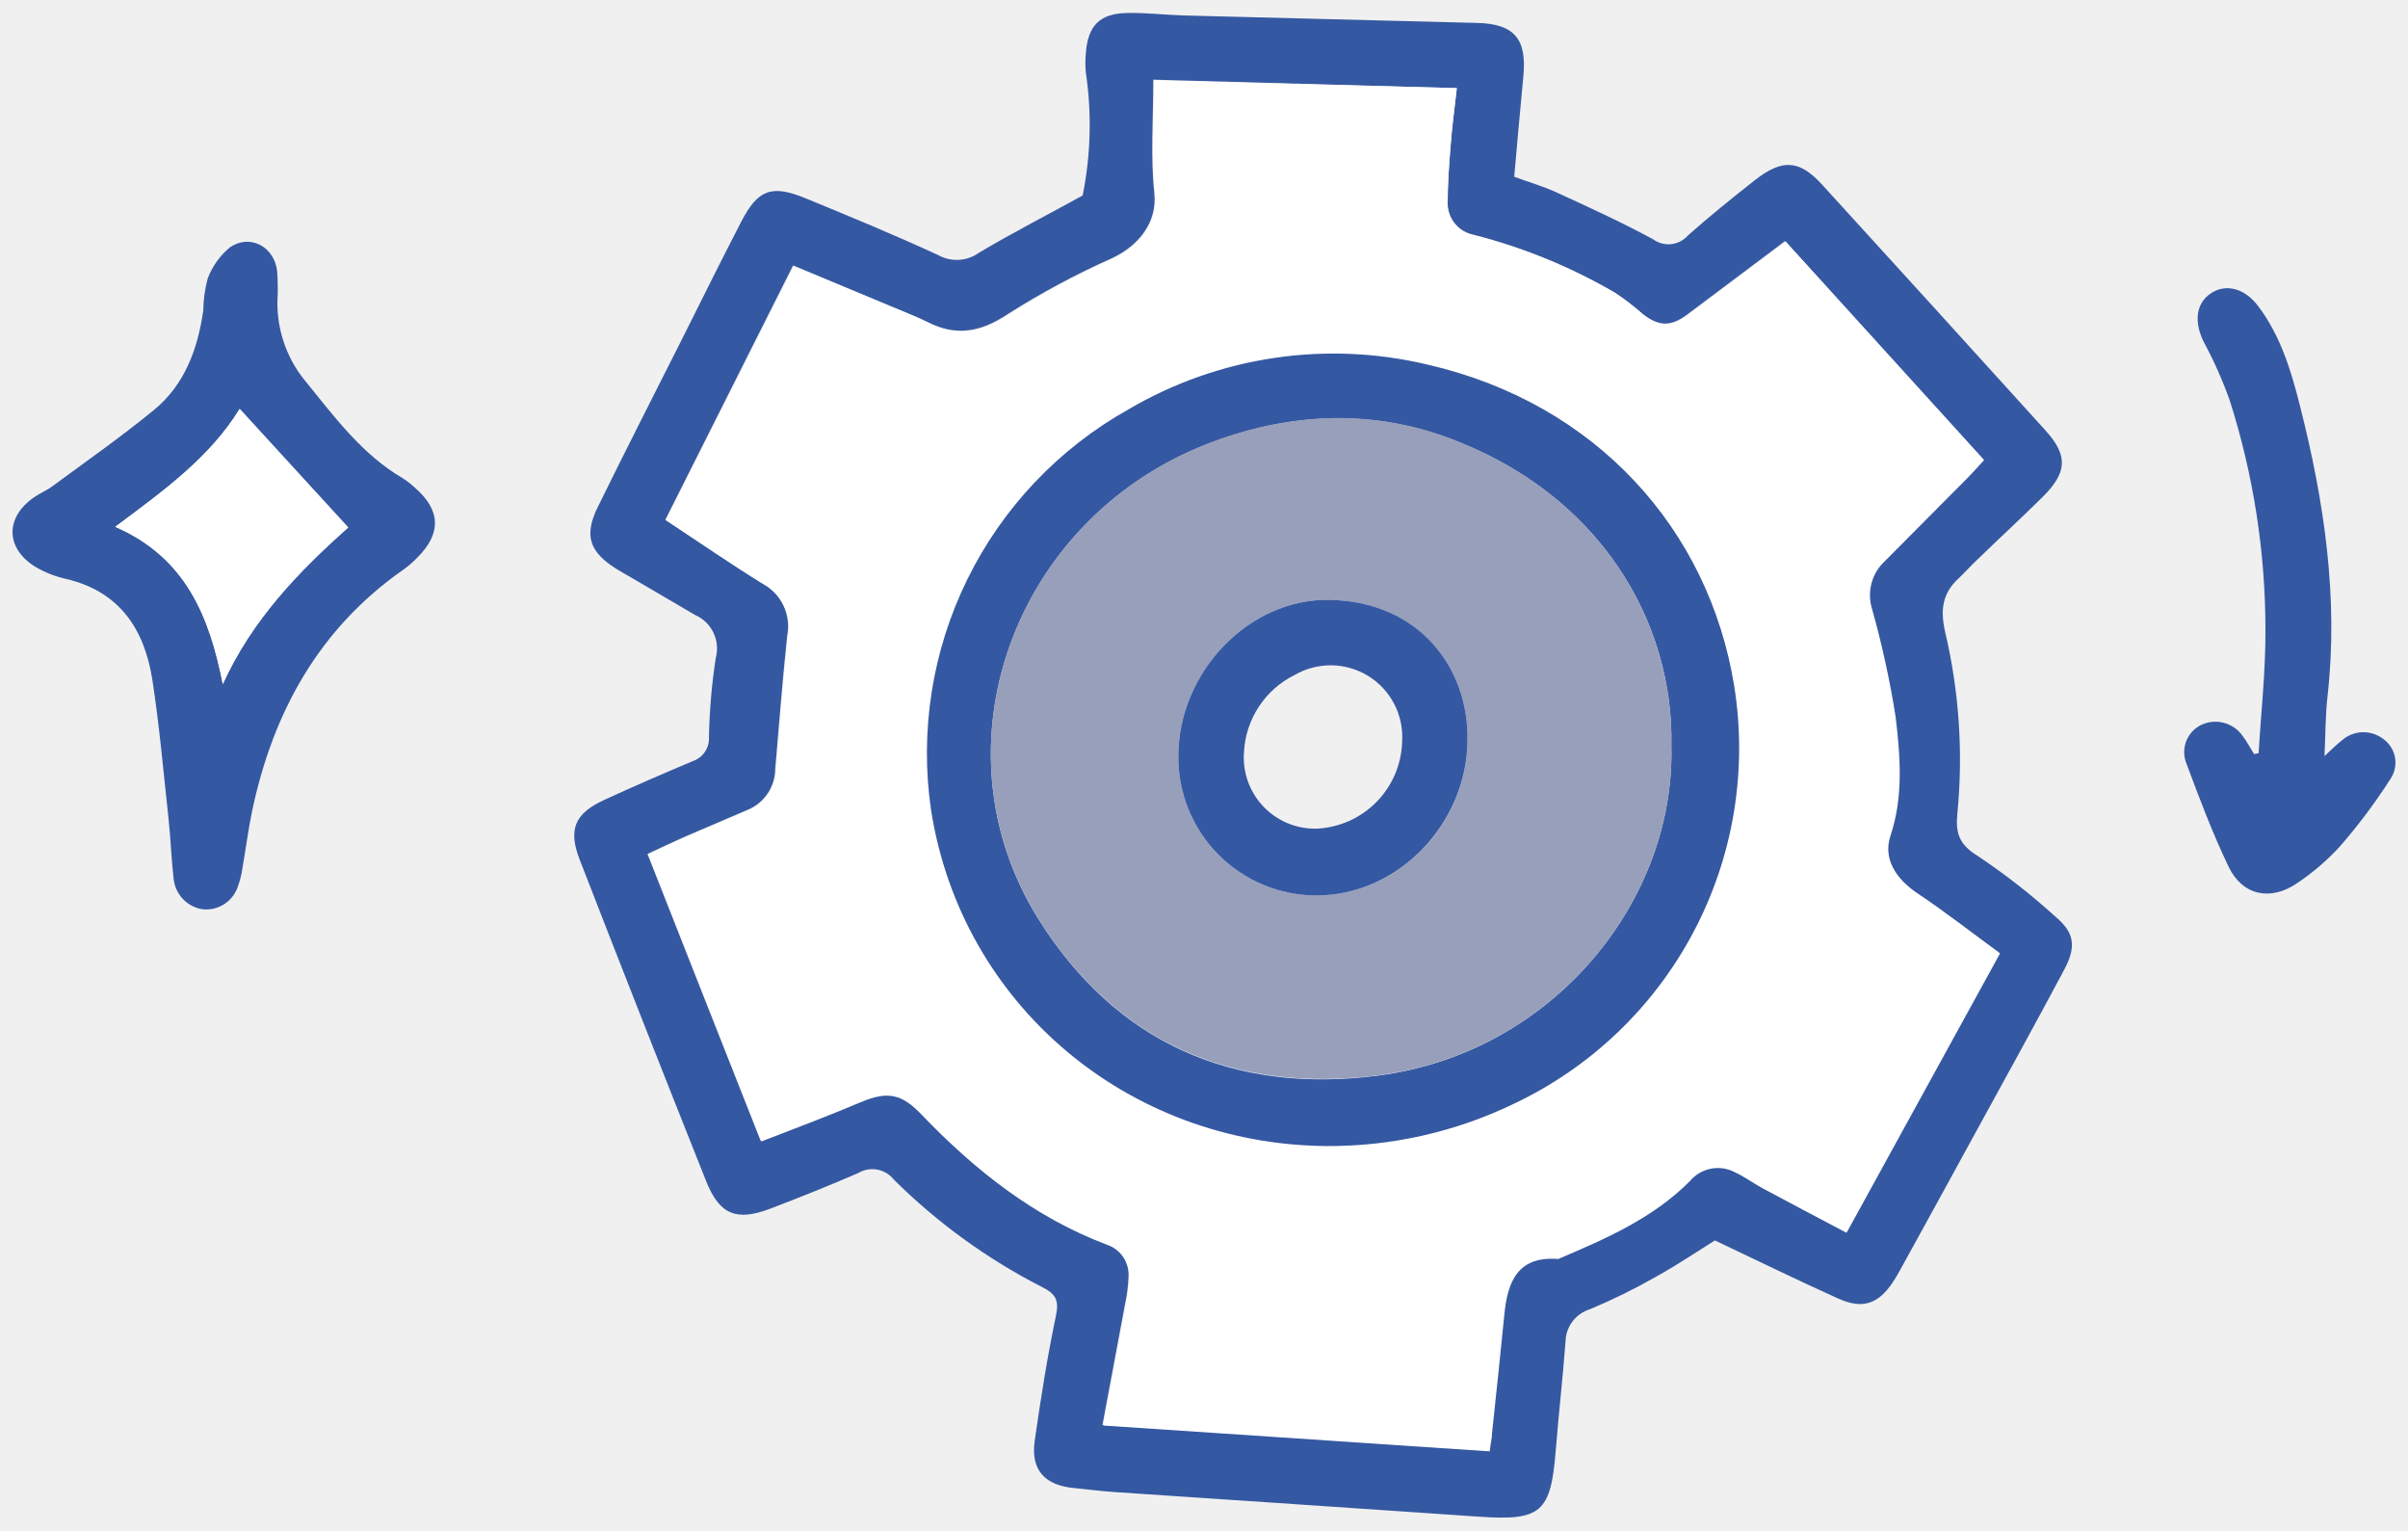
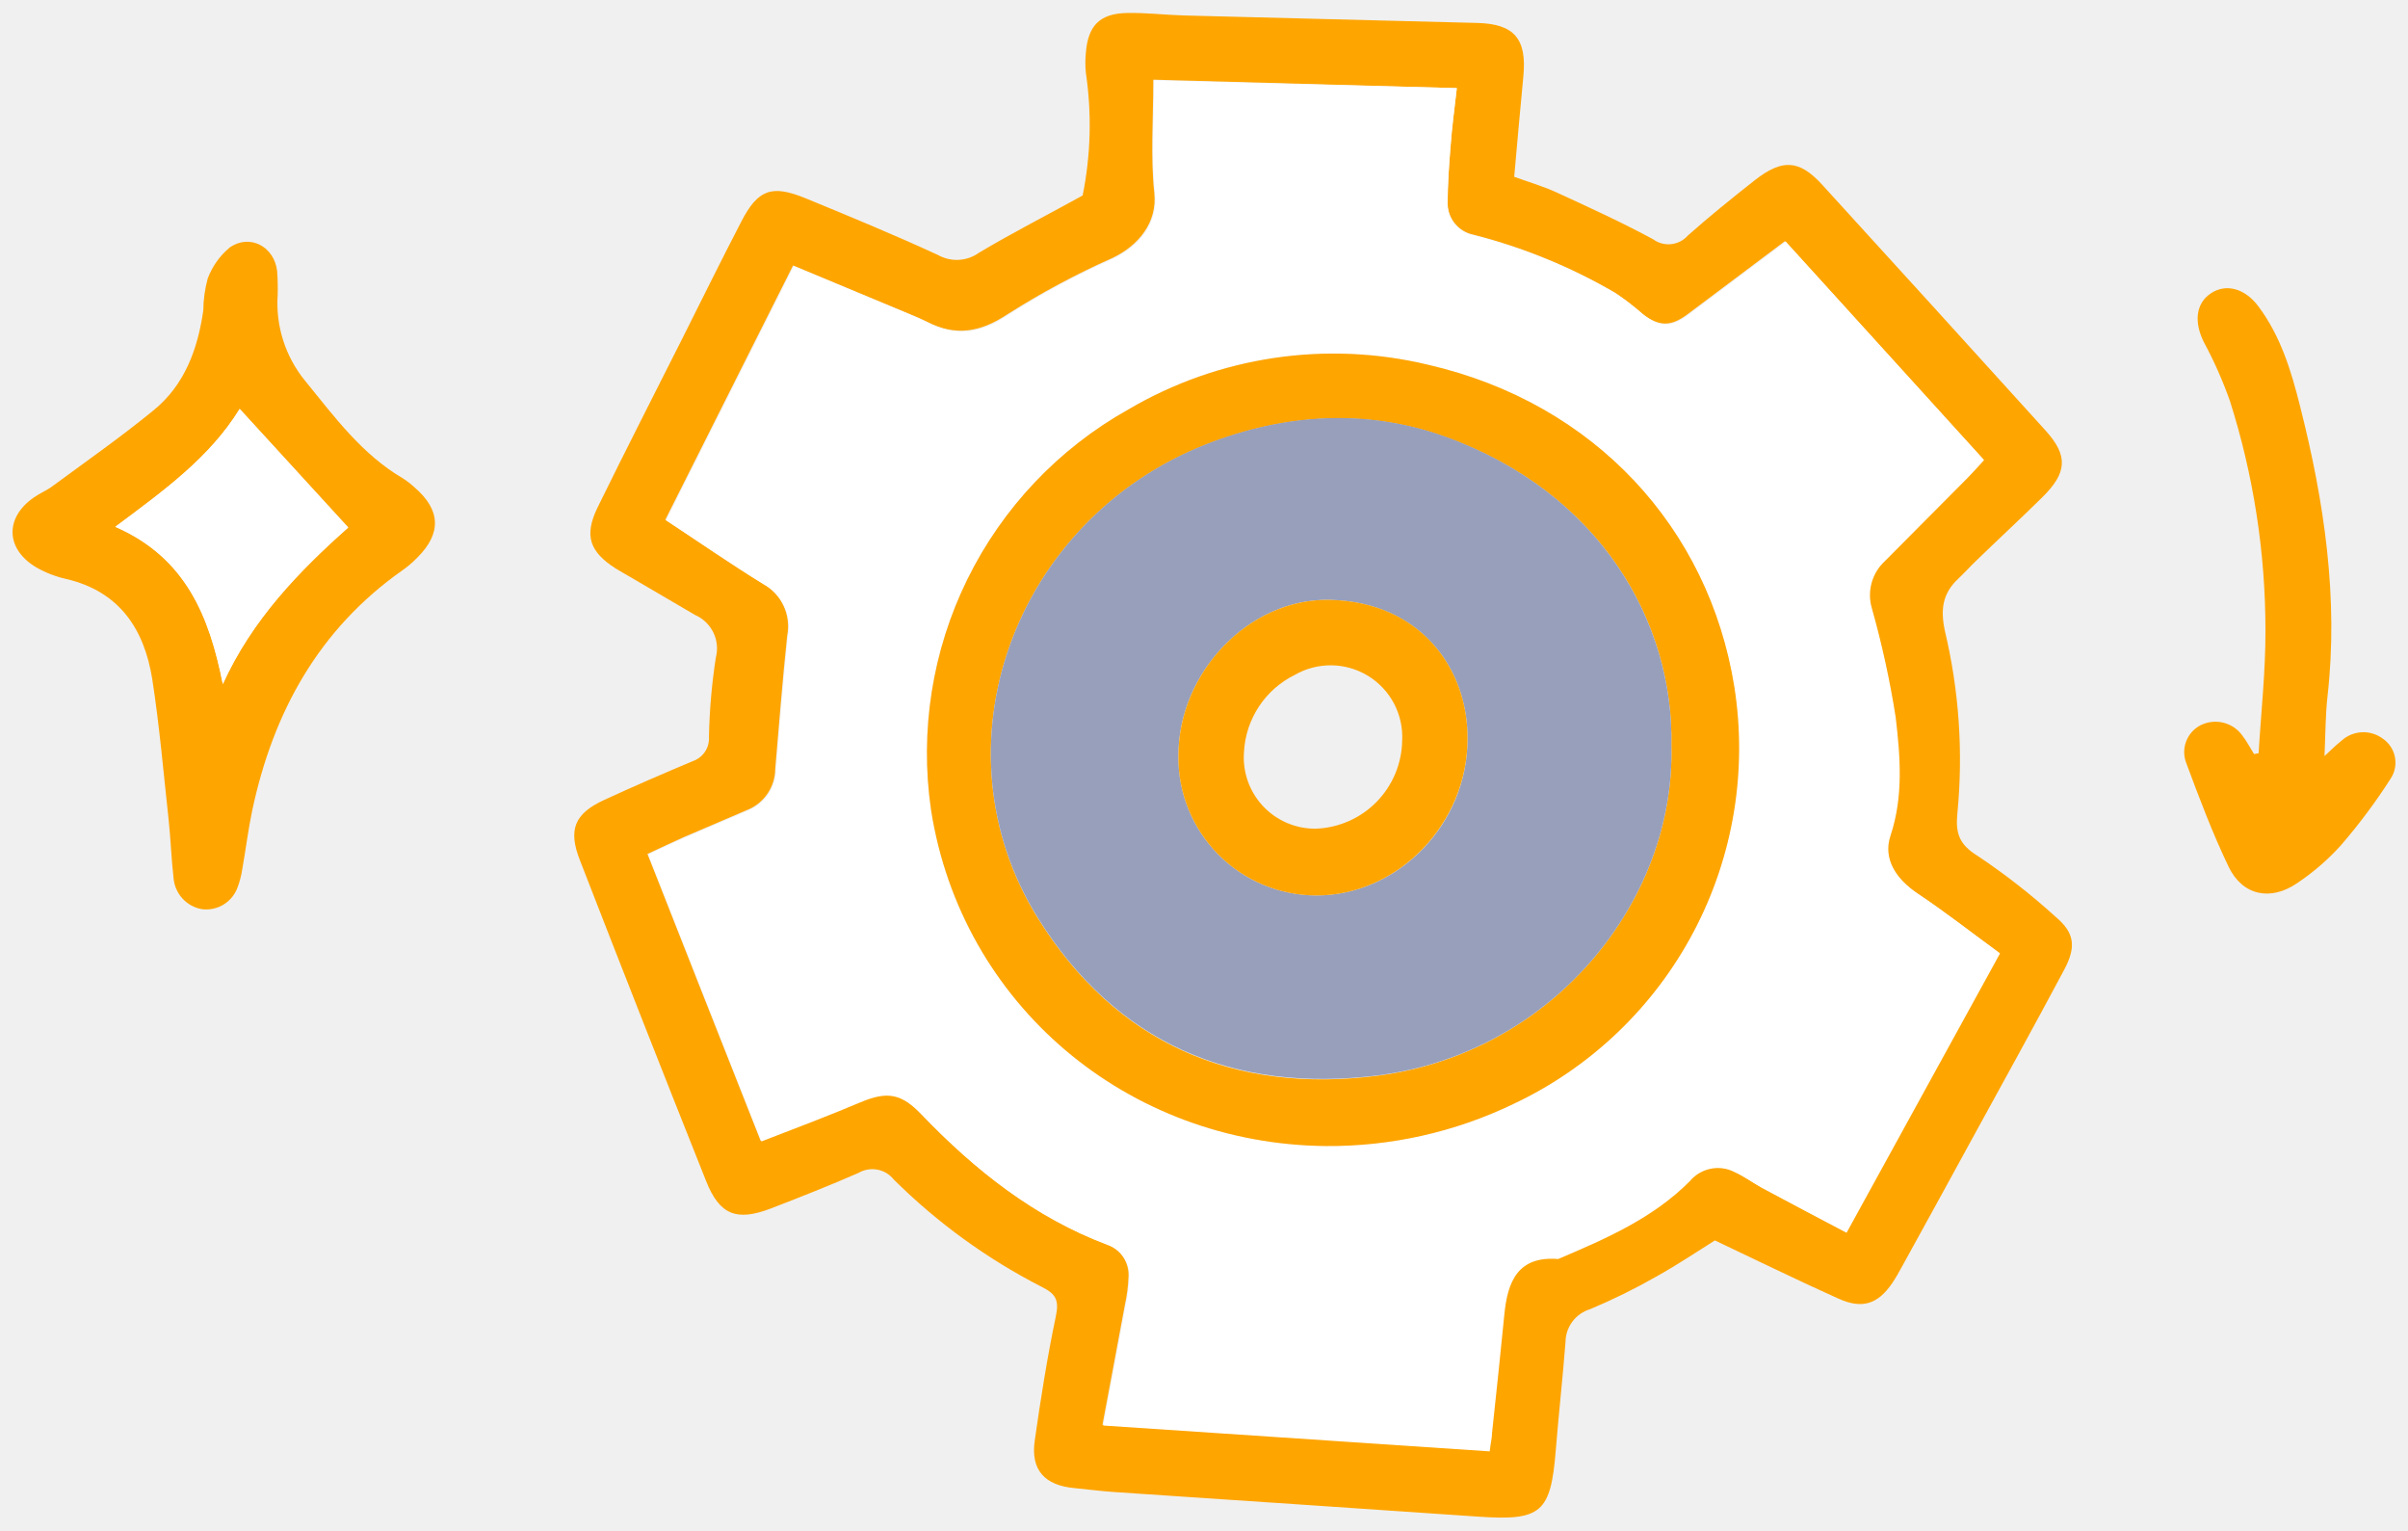
<svg xmlns="http://www.w3.org/2000/svg" width="96" height="61" viewBox="0 0 96 61" fill="none">
  <g clip-path="url(#clip0_2192_19881)">
-     <path d="M43.162 7.791C43.488 6.18 43.531 4.524 43.29 2.899C43.264 2.636 43.264 2.372 43.29 2.11C43.373 1.02 43.846 0.543 44.916 0.518C45.673 0.5 46.433 0.594 47.193 0.616L58.887 0.914C60.371 0.95 60.877 1.547 60.731 3.048C60.604 4.356 60.491 5.665 60.367 7.046C60.975 7.268 61.546 7.431 62.077 7.678C63.365 8.271 64.657 8.86 65.905 9.536C66.113 9.689 66.372 9.758 66.629 9.73C66.887 9.701 67.124 9.578 67.294 9.383C68.157 8.616 69.059 7.893 69.965 7.177C71.056 6.33 71.726 6.362 72.635 7.351C75.619 10.62 78.592 13.891 81.556 17.165C82.459 18.164 82.411 18.84 81.429 19.811C80.559 20.669 79.661 21.497 78.777 22.355C78.537 22.584 78.318 22.831 78.078 23.056C77.445 23.645 77.35 24.285 77.54 25.157C78.105 27.537 78.272 29.993 78.034 32.427C77.958 33.205 78.104 33.655 78.835 34.106C79.933 34.839 80.975 35.653 81.953 36.541C82.702 37.17 82.786 37.726 82.291 38.653C81.08 40.925 79.835 43.175 78.598 45.432C77.681 47.111 76.761 48.788 75.837 50.462C75.71 50.695 75.582 50.927 75.433 51.145C74.862 51.978 74.24 52.181 73.301 51.76C71.682 51.033 70.081 50.248 68.368 49.437C67.677 49.87 66.883 50.404 66.054 50.865C65.194 51.357 64.305 51.795 63.391 52.178C63.109 52.264 62.862 52.437 62.686 52.673C62.51 52.909 62.414 53.195 62.412 53.49C62.299 54.944 62.139 56.368 62.023 57.811C61.823 60.29 61.441 60.617 58.948 60.446C54.097 60.114 49.255 59.787 44.421 59.465C43.894 59.429 43.37 59.36 42.842 59.309C41.642 59.2 41.085 58.582 41.252 57.415C41.489 55.751 41.751 54.089 42.096 52.447C42.227 51.829 42.096 51.571 41.55 51.298C39.367 50.183 37.37 48.736 35.631 47.009C35.468 46.803 35.235 46.663 34.976 46.615C34.717 46.567 34.45 46.614 34.223 46.747C33.074 47.249 31.906 47.711 30.738 48.161C29.363 48.688 28.686 48.419 28.151 47.071C26.453 42.813 24.776 38.551 23.119 34.284C22.643 33.066 22.901 32.43 24.08 31.885C25.259 31.34 26.427 30.838 27.613 30.337C27.813 30.27 27.986 30.138 28.104 29.962C28.222 29.787 28.278 29.577 28.264 29.366C28.285 28.311 28.376 27.258 28.537 26.215C28.626 25.879 28.591 25.523 28.44 25.21C28.288 24.897 28.03 24.649 27.711 24.51L25.23 23.056C25.004 22.922 24.771 22.799 24.546 22.657C23.501 21.988 23.283 21.345 23.818 20.236C24.935 17.957 26.092 15.696 27.234 13.428C28.002 11.895 28.762 10.357 29.552 8.834C30.214 7.551 30.767 7.347 32.12 7.904C33.889 8.631 35.649 9.357 37.392 10.161C37.645 10.304 37.933 10.372 38.224 10.356C38.514 10.341 38.793 10.243 39.029 10.073C40.343 9.288 41.729 8.583 43.162 7.791ZM58.079 3.513L45.978 3.175C45.978 4.76 45.862 6.243 46.018 7.693C46.142 8.867 45.392 9.786 44.345 10.284C42.899 10.926 41.503 11.675 40.168 12.523C39.077 13.25 38.091 13.41 36.952 12.821C36.745 12.716 36.533 12.629 36.319 12.538L31.618 10.579C29.894 14.01 28.202 17.379 26.525 20.712C27.882 21.61 29.122 22.471 30.407 23.256C30.77 23.455 31.06 23.764 31.235 24.138C31.411 24.513 31.462 24.933 31.382 25.339C31.193 27.106 31.058 28.879 30.905 30.646C30.903 30.994 30.798 31.333 30.604 31.622C30.41 31.911 30.135 32.136 29.814 32.27C28.966 32.634 28.122 32.997 27.267 33.361C26.798 33.568 26.336 33.793 25.812 34.033C27.336 37.897 28.817 41.666 30.323 45.464C31.706 44.923 33.001 44.443 34.27 43.905C35.362 43.451 35.908 43.542 36.73 44.407C38.851 46.62 41.223 48.485 44.126 49.59C44.395 49.684 44.625 49.864 44.781 50.102C44.936 50.34 45.01 50.622 44.989 50.905C44.975 51.272 44.927 51.637 44.847 51.996C44.563 53.541 44.268 55.085 43.952 56.786L59.356 57.815C59.4 57.452 59.432 57.281 59.45 57.088C59.618 55.518 59.789 53.951 59.942 52.363C60.069 51.044 60.48 50.022 62.088 50.149C63.973 49.346 65.854 48.536 67.335 47.049C67.546 46.793 67.84 46.618 68.165 46.552C68.491 46.486 68.829 46.533 69.124 46.686C69.514 46.86 69.852 47.125 70.238 47.329C71.329 47.914 72.421 48.488 73.585 49.103C75.662 45.323 77.653 41.695 79.701 37.973C78.558 37.134 77.518 36.323 76.426 35.596C75.535 34.996 75.033 34.182 75.335 33.281C75.859 31.722 75.724 30.133 75.542 28.556C75.313 27.095 74.997 25.65 74.596 24.227C74.496 23.894 74.491 23.539 74.583 23.203C74.675 22.868 74.86 22.565 75.117 22.33C76.208 21.239 77.299 20.149 78.391 19.037C78.613 18.811 78.824 18.575 79.068 18.31L71.165 9.608L67.265 12.534C66.607 13.025 66.127 13.014 65.475 12.505C65.131 12.2 64.767 11.92 64.384 11.665C62.617 10.634 60.714 9.854 58.73 9.35C58.446 9.29 58.191 9.135 58.007 8.912C57.822 8.688 57.719 8.408 57.715 8.118C57.715 7.333 57.773 6.544 57.839 5.763C57.886 5.079 57.981 4.396 58.079 3.513Z" fill="#3558A2" />
-     <path d="M11.07 11.753C10.986 12.99 11.376 14.213 12.161 15.173C13.329 16.605 14.421 18.102 16.058 19.062C16.225 19.169 16.382 19.29 16.527 19.425C17.56 20.312 17.619 21.243 16.643 22.217C16.461 22.407 16.26 22.579 16.043 22.73C12.707 25.078 10.892 28.378 10.058 32.289C9.895 33.059 9.8 33.844 9.662 34.622C9.624 34.882 9.558 35.136 9.465 35.382C9.36 35.662 9.164 35.899 8.908 36.054C8.652 36.209 8.351 36.273 8.054 36.236C7.758 36.185 7.488 36.039 7.283 35.819C7.079 35.6 6.952 35.32 6.922 35.022C6.831 34.237 6.806 33.444 6.722 32.659C6.518 30.795 6.358 28.923 6.071 27.073C5.754 25.078 4.768 23.573 2.64 23.075C2.221 22.981 1.819 22.826 1.447 22.613C0.221 21.886 0.184 20.636 1.345 19.829C1.585 19.658 1.869 19.546 2.105 19.367C3.455 18.372 4.834 17.408 6.129 16.347C7.366 15.337 7.883 13.912 8.105 12.371C8.109 11.943 8.168 11.518 8.279 11.106C8.458 10.623 8.76 10.196 9.156 9.866C9.953 9.303 10.935 9.826 11.048 10.8C11.072 11.117 11.079 11.435 11.07 11.753ZM4.597 20.996C7.417 22.228 8.348 24.579 8.883 27.258C10.047 24.689 11.932 22.748 13.882 21.017L9.556 16.293C8.359 18.241 6.544 19.553 4.597 20.996Z" fill="#3558A2" />
-     <path d="M90.044 30.02C90.142 28.384 90.324 26.749 90.317 25.117C90.318 22.014 89.839 18.929 88.898 15.972C88.613 15.168 88.266 14.386 87.861 13.635C87.461 12.832 87.541 12.09 88.141 11.69C88.742 11.291 89.491 11.487 90.03 12.203C90.921 13.388 91.347 14.787 91.7 16.201C92.66 19.988 93.235 23.834 92.791 27.752C92.707 28.501 92.711 29.26 92.671 30.133C92.944 29.882 93.137 29.686 93.355 29.515C93.578 29.314 93.863 29.198 94.162 29.183C94.461 29.17 94.756 29.26 94.996 29.439C95.246 29.61 95.419 29.872 95.478 30.168C95.537 30.465 95.478 30.773 95.312 31.027C94.709 31.97 94.038 32.868 93.304 33.713C92.793 34.275 92.215 34.773 91.583 35.196C90.525 35.923 89.4 35.697 88.847 34.541C88.207 33.208 87.683 31.816 87.166 30.427C87.053 30.149 87.048 29.838 87.152 29.556C87.257 29.274 87.463 29.042 87.73 28.904C88.014 28.762 88.338 28.727 88.646 28.804C88.953 28.881 89.222 29.067 89.404 29.326C89.579 29.555 89.71 29.809 89.862 30.053L90.044 30.02Z" fill="#3558A2" />
+     <path d="M43.162 7.791C43.488 6.18 43.531 4.524 43.29 2.899C43.264 2.636 43.264 2.372 43.29 2.11C43.373 1.02 43.846 0.543 44.916 0.518C45.673 0.5 46.433 0.594 47.193 0.616L58.887 0.914C60.371 0.95 60.877 1.547 60.731 3.048C60.604 4.356 60.491 5.665 60.367 7.046C60.975 7.268 61.546 7.431 62.077 7.678C63.365 8.271 64.657 8.86 65.905 9.536C66.113 9.689 66.372 9.758 66.629 9.73C66.887 9.701 67.124 9.578 67.294 9.383C68.157 8.616 69.059 7.893 69.965 7.177C71.056 6.33 71.726 6.362 72.635 7.351C75.619 10.62 78.592 13.891 81.556 17.165C82.459 18.164 82.411 18.84 81.429 19.811C80.559 20.669 79.661 21.497 78.777 22.355C78.537 22.584 78.318 22.831 78.078 23.056C77.445 23.645 77.35 24.285 77.54 25.157C78.105 27.537 78.272 29.993 78.034 32.427C77.958 33.205 78.104 33.655 78.835 34.106C79.933 34.839 80.975 35.653 81.953 36.541C82.702 37.17 82.786 37.726 82.291 38.653C81.08 40.925 79.835 43.175 78.598 45.432C77.681 47.111 76.761 48.788 75.837 50.462C75.71 50.695 75.582 50.927 75.433 51.145C74.862 51.978 74.24 52.181 73.301 51.76C71.682 51.033 70.081 50.248 68.368 49.437C67.677 49.87 66.883 50.404 66.054 50.865C65.194 51.357 64.305 51.795 63.391 52.178C63.109 52.264 62.862 52.437 62.686 52.673C62.51 52.909 62.414 53.195 62.412 53.49C62.299 54.944 62.139 56.368 62.023 57.811C61.823 60.29 61.441 60.617 58.948 60.446C54.097 60.114 49.255 59.787 44.421 59.465C43.894 59.429 43.37 59.36 42.842 59.309C41.642 59.2 41.085 58.582 41.252 57.415C41.489 55.751 41.751 54.089 42.096 52.447C42.227 51.829 42.096 51.571 41.55 51.298C39.367 50.183 37.37 48.736 35.631 47.009C35.468 46.803 35.235 46.663 34.976 46.615C34.717 46.567 34.45 46.614 34.223 46.747C33.074 47.249 31.906 47.711 30.738 48.161C29.363 48.688 28.686 48.419 28.151 47.071C26.453 42.813 24.776 38.551 23.119 34.284C22.643 33.066 22.901 32.43 24.08 31.885C25.259 31.34 26.427 30.838 27.613 30.337C27.813 30.27 27.986 30.138 28.104 29.962C28.222 29.787 28.278 29.577 28.264 29.366C28.285 28.311 28.376 27.258 28.537 26.215C28.626 25.879 28.591 25.523 28.44 25.21C28.288 24.897 28.03 24.649 27.711 24.51L25.23 23.056C25.004 22.922 24.771 22.799 24.546 22.657C23.501 21.988 23.283 21.345 23.818 20.236C24.935 17.957 26.092 15.696 27.234 13.428C28.002 11.895 28.762 10.357 29.552 8.834C30.214 7.551 30.767 7.347 32.12 7.904C33.889 8.631 35.649 9.357 37.392 10.161C37.645 10.304 37.933 10.372 38.224 10.356C38.514 10.341 38.793 10.243 39.029 10.073C40.343 9.288 41.729 8.583 43.162 7.791ZM58.079 3.513L45.978 3.175C45.978 4.76 45.862 6.243 46.018 7.693C46.142 8.867 45.392 9.786 44.345 10.284C42.899 10.926 41.503 11.675 40.168 12.523C39.077 13.25 38.091 13.41 36.952 12.821C36.745 12.716 36.533 12.629 36.319 12.538L31.618 10.579C29.894 14.01 28.202 17.379 26.525 20.712C27.882 21.61 29.122 22.471 30.407 23.256C30.77 23.455 31.06 23.764 31.235 24.138C31.411 24.513 31.462 24.933 31.382 25.339C31.193 27.106 31.058 28.879 30.905 30.646C30.903 30.994 30.798 31.333 30.604 31.622C30.41 31.911 30.135 32.136 29.814 32.27C28.966 32.634 28.122 32.997 27.267 33.361C26.798 33.568 26.336 33.793 25.812 34.033C27.336 37.897 28.817 41.666 30.323 45.464C31.706 44.923 33.001 44.443 34.27 43.905C35.362 43.451 35.908 43.542 36.73 44.407C38.851 46.62 41.223 48.485 44.126 49.59C44.395 49.684 44.625 49.864 44.781 50.102C44.936 50.34 45.01 50.622 44.989 50.905C44.975 51.272 44.927 51.637 44.847 51.996C44.563 53.541 44.268 55.085 43.952 56.786L59.356 57.815C59.4 57.452 59.432 57.281 59.45 57.088C59.618 55.518 59.789 53.951 59.942 52.363C60.069 51.044 60.48 50.022 62.088 50.149C63.973 49.346 65.854 48.536 67.335 47.049C67.546 46.793 67.84 46.618 68.165 46.552C68.491 46.486 68.829 46.533 69.124 46.686C69.514 46.86 69.852 47.125 70.238 47.329C71.329 47.914 72.421 48.488 73.585 49.103C75.662 45.323 77.653 41.695 79.701 37.973C78.558 37.134 77.518 36.323 76.426 35.596C75.535 34.996 75.033 34.182 75.335 33.281C75.859 31.722 75.724 30.133 75.542 28.556C75.313 27.095 74.997 25.65 74.596 24.227C74.496 23.894 74.491 23.539 74.583 23.203C74.675 22.868 74.86 22.565 75.117 22.33C76.208 21.239 77.299 20.149 78.391 19.037C78.613 18.811 78.824 18.575 79.068 18.31L71.165 9.608L67.265 12.534C66.607 13.025 66.127 13.014 65.475 12.505C65.131 12.2 64.767 11.92 64.384 11.665C62.617 10.634 60.714 9.854 58.73 9.35C58.446 9.29 58.191 9.135 58.007 8.912C57.822 8.688 57.719 8.408 57.715 8.118C57.715 7.333 57.773 6.544 57.839 5.763C57.886 5.079 57.981 4.396 58.079 3.513Z" fill="orange" />
+     <path d="M11.07 11.753C10.986 12.99 11.376 14.213 12.161 15.173C13.329 16.605 14.421 18.102 16.058 19.062C16.225 19.169 16.382 19.29 16.527 19.425C17.56 20.312 17.619 21.243 16.643 22.217C16.461 22.407 16.26 22.579 16.043 22.73C12.707 25.078 10.892 28.378 10.058 32.289C9.895 33.059 9.8 33.844 9.662 34.622C9.624 34.882 9.558 35.136 9.465 35.382C9.36 35.662 9.164 35.899 8.908 36.054C8.652 36.209 8.351 36.273 8.054 36.236C7.758 36.185 7.488 36.039 7.283 35.819C7.079 35.6 6.952 35.32 6.922 35.022C6.831 34.237 6.806 33.444 6.722 32.659C6.518 30.795 6.358 28.923 6.071 27.073C5.754 25.078 4.768 23.573 2.64 23.075C2.221 22.981 1.819 22.826 1.447 22.613C0.221 21.886 0.184 20.636 1.345 19.829C1.585 19.658 1.869 19.546 2.105 19.367C3.455 18.372 4.834 17.408 6.129 16.347C7.366 15.337 7.883 13.912 8.105 12.371C8.109 11.943 8.168 11.518 8.279 11.106C8.458 10.623 8.76 10.196 9.156 9.866C9.953 9.303 10.935 9.826 11.048 10.8C11.072 11.117 11.079 11.435 11.07 11.753ZM4.597 20.996C7.417 22.228 8.348 24.579 8.883 27.258C10.047 24.689 11.932 22.748 13.882 21.017L9.556 16.293C8.359 18.241 6.544 19.553 4.597 20.996Z" fill="orange" />
+     <path d="M90.044 30.02C90.142 28.384 90.324 26.749 90.317 25.117C90.318 22.014 89.839 18.929 88.898 15.972C88.613 15.168 88.266 14.386 87.861 13.635C87.461 12.832 87.541 12.09 88.141 11.69C88.742 11.291 89.491 11.487 90.03 12.203C90.921 13.388 91.347 14.787 91.7 16.201C92.66 19.988 93.235 23.834 92.791 27.752C92.707 28.501 92.711 29.26 92.671 30.133C92.944 29.882 93.137 29.686 93.355 29.515C93.578 29.314 93.863 29.198 94.162 29.183C94.461 29.17 94.756 29.26 94.996 29.439C95.246 29.61 95.419 29.872 95.478 30.168C95.537 30.465 95.478 30.773 95.312 31.027C94.709 31.97 94.038 32.868 93.304 33.713C92.793 34.275 92.215 34.773 91.583 35.196C90.525 35.923 89.4 35.697 88.847 34.541C88.207 33.208 87.683 31.816 87.166 30.427C87.053 30.149 87.048 29.838 87.152 29.556C87.257 29.274 87.463 29.042 87.73 28.904C88.014 28.762 88.338 28.727 88.646 28.804C88.953 28.881 89.222 29.067 89.404 29.326C89.579 29.555 89.71 29.809 89.862 30.053L90.044 30.02Z" fill="orange" />
    <path d="M58.079 3.512C57.977 4.395 57.883 5.079 57.832 5.766C57.766 6.547 57.715 7.336 57.708 8.121C57.708 8.421 57.814 8.711 58.007 8.941C58.2 9.171 58.467 9.326 58.763 9.378C60.747 9.883 62.65 10.662 64.417 11.694C64.799 11.948 65.164 12.229 65.508 12.533C66.159 13.042 66.64 13.053 67.298 12.562L71.198 9.636L79.1 18.338C78.857 18.603 78.646 18.84 78.424 19.065C77.332 20.155 76.241 21.267 75.15 22.358C74.893 22.593 74.708 22.896 74.616 23.232C74.524 23.567 74.528 23.922 74.629 24.255C75.03 25.678 75.346 27.124 75.575 28.584C75.757 30.143 75.892 31.732 75.368 33.309C75.066 34.211 75.568 35.025 76.459 35.624C77.551 36.351 78.584 37.162 79.734 38.001C77.685 41.723 75.695 45.351 73.618 49.131C72.457 48.517 71.358 47.942 70.271 47.357C69.907 47.154 69.543 46.888 69.157 46.714C68.862 46.561 68.524 46.514 68.198 46.58C67.873 46.646 67.579 46.822 67.367 47.077C65.887 48.564 64.006 49.374 62.121 50.178C60.513 50.05 60.102 51.072 59.974 52.391C59.822 53.961 59.651 55.528 59.483 57.116C59.483 57.309 59.432 57.48 59.389 57.843L43.985 56.814C44.301 55.113 44.596 53.569 44.88 52.024C44.96 51.666 45.008 51.301 45.022 50.934C45.042 50.65 44.969 50.368 44.813 50.13C44.657 49.892 44.428 49.712 44.159 49.618C41.249 48.527 38.884 46.648 36.763 44.435C35.941 43.581 35.377 43.479 34.303 43.933C33.034 44.471 31.757 44.951 30.356 45.492C28.85 41.683 27.369 37.925 25.845 34.061C26.358 33.822 26.82 33.596 27.3 33.389C28.144 33.026 28.988 32.662 29.846 32.299C30.168 32.165 30.443 31.939 30.637 31.65C30.831 31.361 30.936 31.022 30.938 30.674C31.091 28.907 31.225 27.134 31.415 25.367C31.495 24.962 31.444 24.541 31.268 24.167C31.093 23.792 30.803 23.483 30.439 23.285C29.155 22.492 27.915 21.631 26.558 20.74C28.235 17.407 29.927 14.038 31.651 10.607L36.352 12.566C36.566 12.657 36.777 12.744 36.985 12.85C38.123 13.438 39.109 13.293 40.201 12.552C41.536 11.703 42.932 10.954 44.377 10.312C45.425 9.815 46.175 8.895 46.051 7.721C45.895 6.267 46.011 4.788 46.011 3.203L58.079 3.512ZM52.847 45.674C55.435 45.693 57.992 45.12 60.324 43.999C63.398 42.55 65.919 40.144 67.507 37.141C69.094 34.138 69.663 30.702 69.128 27.348C68.117 21.075 63.598 16.081 56.922 14.536C52.857 13.562 48.573 14.202 44.971 16.321C42.199 17.876 39.965 20.234 38.562 23.084C37.16 25.934 36.655 29.142 37.116 32.284C38.331 40.022 44.934 45.594 52.851 45.674H52.847Z" fill="white" />
    <path d="M4.597 20.995C6.54 19.541 8.355 18.24 9.556 16.303L13.882 21.028C11.932 22.758 10.047 24.699 8.883 27.268C8.352 24.579 7.42 22.227 4.597 20.995Z" fill="white" />
-     <path d="M52.851 45.675C44.934 45.595 38.331 40.023 37.119 32.285C36.66 29.142 37.165 25.933 38.569 23.083C39.972 20.233 42.208 17.875 44.981 16.321C48.583 14.202 52.868 13.562 56.933 14.537C63.609 16.074 68.128 21.079 69.139 27.349C69.674 30.702 69.105 34.139 67.517 37.141C65.93 40.144 63.409 42.551 60.334 43.999C58.001 45.122 55.441 45.695 52.851 45.675ZM66.632 29.73C66.741 24.834 63.82 19.629 57.595 17.404C54.481 16.292 51.228 16.485 48.092 17.713C40.412 20.723 37.119 29.766 41.39 36.614C44.486 41.568 49.165 43.614 54.943 42.869C61.946 41.953 66.789 35.876 66.632 29.73Z" fill="#3558A2" />
+     <path d="M52.851 45.675C44.934 45.595 38.331 40.023 37.119 32.285C36.66 29.142 37.165 25.933 38.569 23.083C39.972 20.233 42.208 17.875 44.981 16.321C48.583 14.202 52.868 13.562 56.933 14.537C63.609 16.074 68.128 21.079 69.139 27.349C69.674 30.702 69.105 34.139 67.517 37.141C65.93 40.144 63.409 42.551 60.334 43.999C58.001 45.122 55.441 45.695 52.851 45.675ZM66.632 29.73C66.741 24.834 63.82 19.629 57.595 17.404C54.481 16.292 51.228 16.485 48.092 17.713C40.412 20.723 37.119 29.766 41.39 36.614C44.486 41.568 49.165 43.614 54.943 42.869C61.946 41.953 66.789 35.876 66.632 29.73Z" fill="orange" />
    <path d="M66.632 29.73C66.789 35.876 61.946 41.953 54.943 42.858C49.165 43.585 44.486 41.557 41.39 36.603C37.119 29.766 40.412 20.723 48.092 17.702C51.228 16.474 54.481 16.281 57.595 17.393C63.82 19.629 66.741 24.837 66.632 29.73ZM58.505 29.453C58.534 26.666 56.638 24.001 53.025 23.907C49.791 23.834 46.971 26.815 46.979 30.122C46.97 30.85 47.106 31.572 47.379 32.247C47.651 32.922 48.056 33.535 48.568 34.053C49.08 34.571 49.689 34.982 50.361 35.262C51.034 35.542 51.755 35.687 52.483 35.687C55.743 35.687 58.515 32.834 58.505 29.453Z" fill="#979FBB" />
-     <path d="M58.505 29.454C58.505 32.816 55.743 35.688 52.483 35.688C51.755 35.688 51.034 35.543 50.362 35.263C49.69 34.982 49.08 34.571 48.568 34.054C48.056 33.536 47.652 32.922 47.379 32.247C47.106 31.573 46.97 30.851 46.979 30.123C46.979 26.801 49.791 23.835 53.026 23.908C56.624 23.991 58.534 26.655 58.505 29.454ZM52.465 33.027C53.377 32.992 54.242 32.609 54.88 31.958C55.519 31.306 55.884 30.435 55.9 29.523C55.928 29.01 55.816 28.5 55.578 28.045C55.339 27.59 54.982 27.208 54.545 26.939C54.107 26.67 53.605 26.524 53.091 26.516C52.577 26.509 52.071 26.639 51.625 26.895C51.044 27.18 50.55 27.614 50.194 28.152C49.837 28.691 49.63 29.314 49.595 29.959C49.563 30.353 49.614 30.75 49.744 31.123C49.874 31.496 50.081 31.838 50.351 32.127C50.621 32.416 50.949 32.645 51.313 32.8C51.677 32.955 52.07 33.032 52.465 33.027Z" fill="#3558A2" />
+     <path d="M58.505 29.454C58.505 32.816 55.743 35.688 52.483 35.688C51.755 35.688 51.034 35.543 50.362 35.263C49.69 34.982 49.08 34.571 48.568 34.054C48.056 33.536 47.652 32.922 47.379 32.247C47.106 31.573 46.97 30.851 46.979 30.123C46.979 26.801 49.791 23.835 53.026 23.908C56.624 23.991 58.534 26.655 58.505 29.454ZM52.465 33.027C53.377 32.992 54.242 32.609 54.88 31.958C55.519 31.306 55.884 30.435 55.9 29.523C55.928 29.01 55.816 28.5 55.578 28.045C55.339 27.59 54.982 27.208 54.545 26.939C54.107 26.67 53.605 26.524 53.091 26.516C52.577 26.509 52.071 26.639 51.625 26.895C51.044 27.18 50.55 27.614 50.194 28.152C49.837 28.691 49.63 29.314 49.595 29.959C49.563 30.353 49.614 30.75 49.744 31.123C49.874 31.496 50.081 31.838 50.351 32.127C50.621 32.416 50.949 32.645 51.313 32.8C51.677 32.955 52.07 33.032 52.465 33.027Z" fill="orange" />
  </g>
  <defs>
    <clipPath id="clip0_2192_19881">
      <rect width="95" height="59.969" fill="white" transform="translate(0.5 0.515625)" />
    </clipPath>
  </defs>
</svg>
